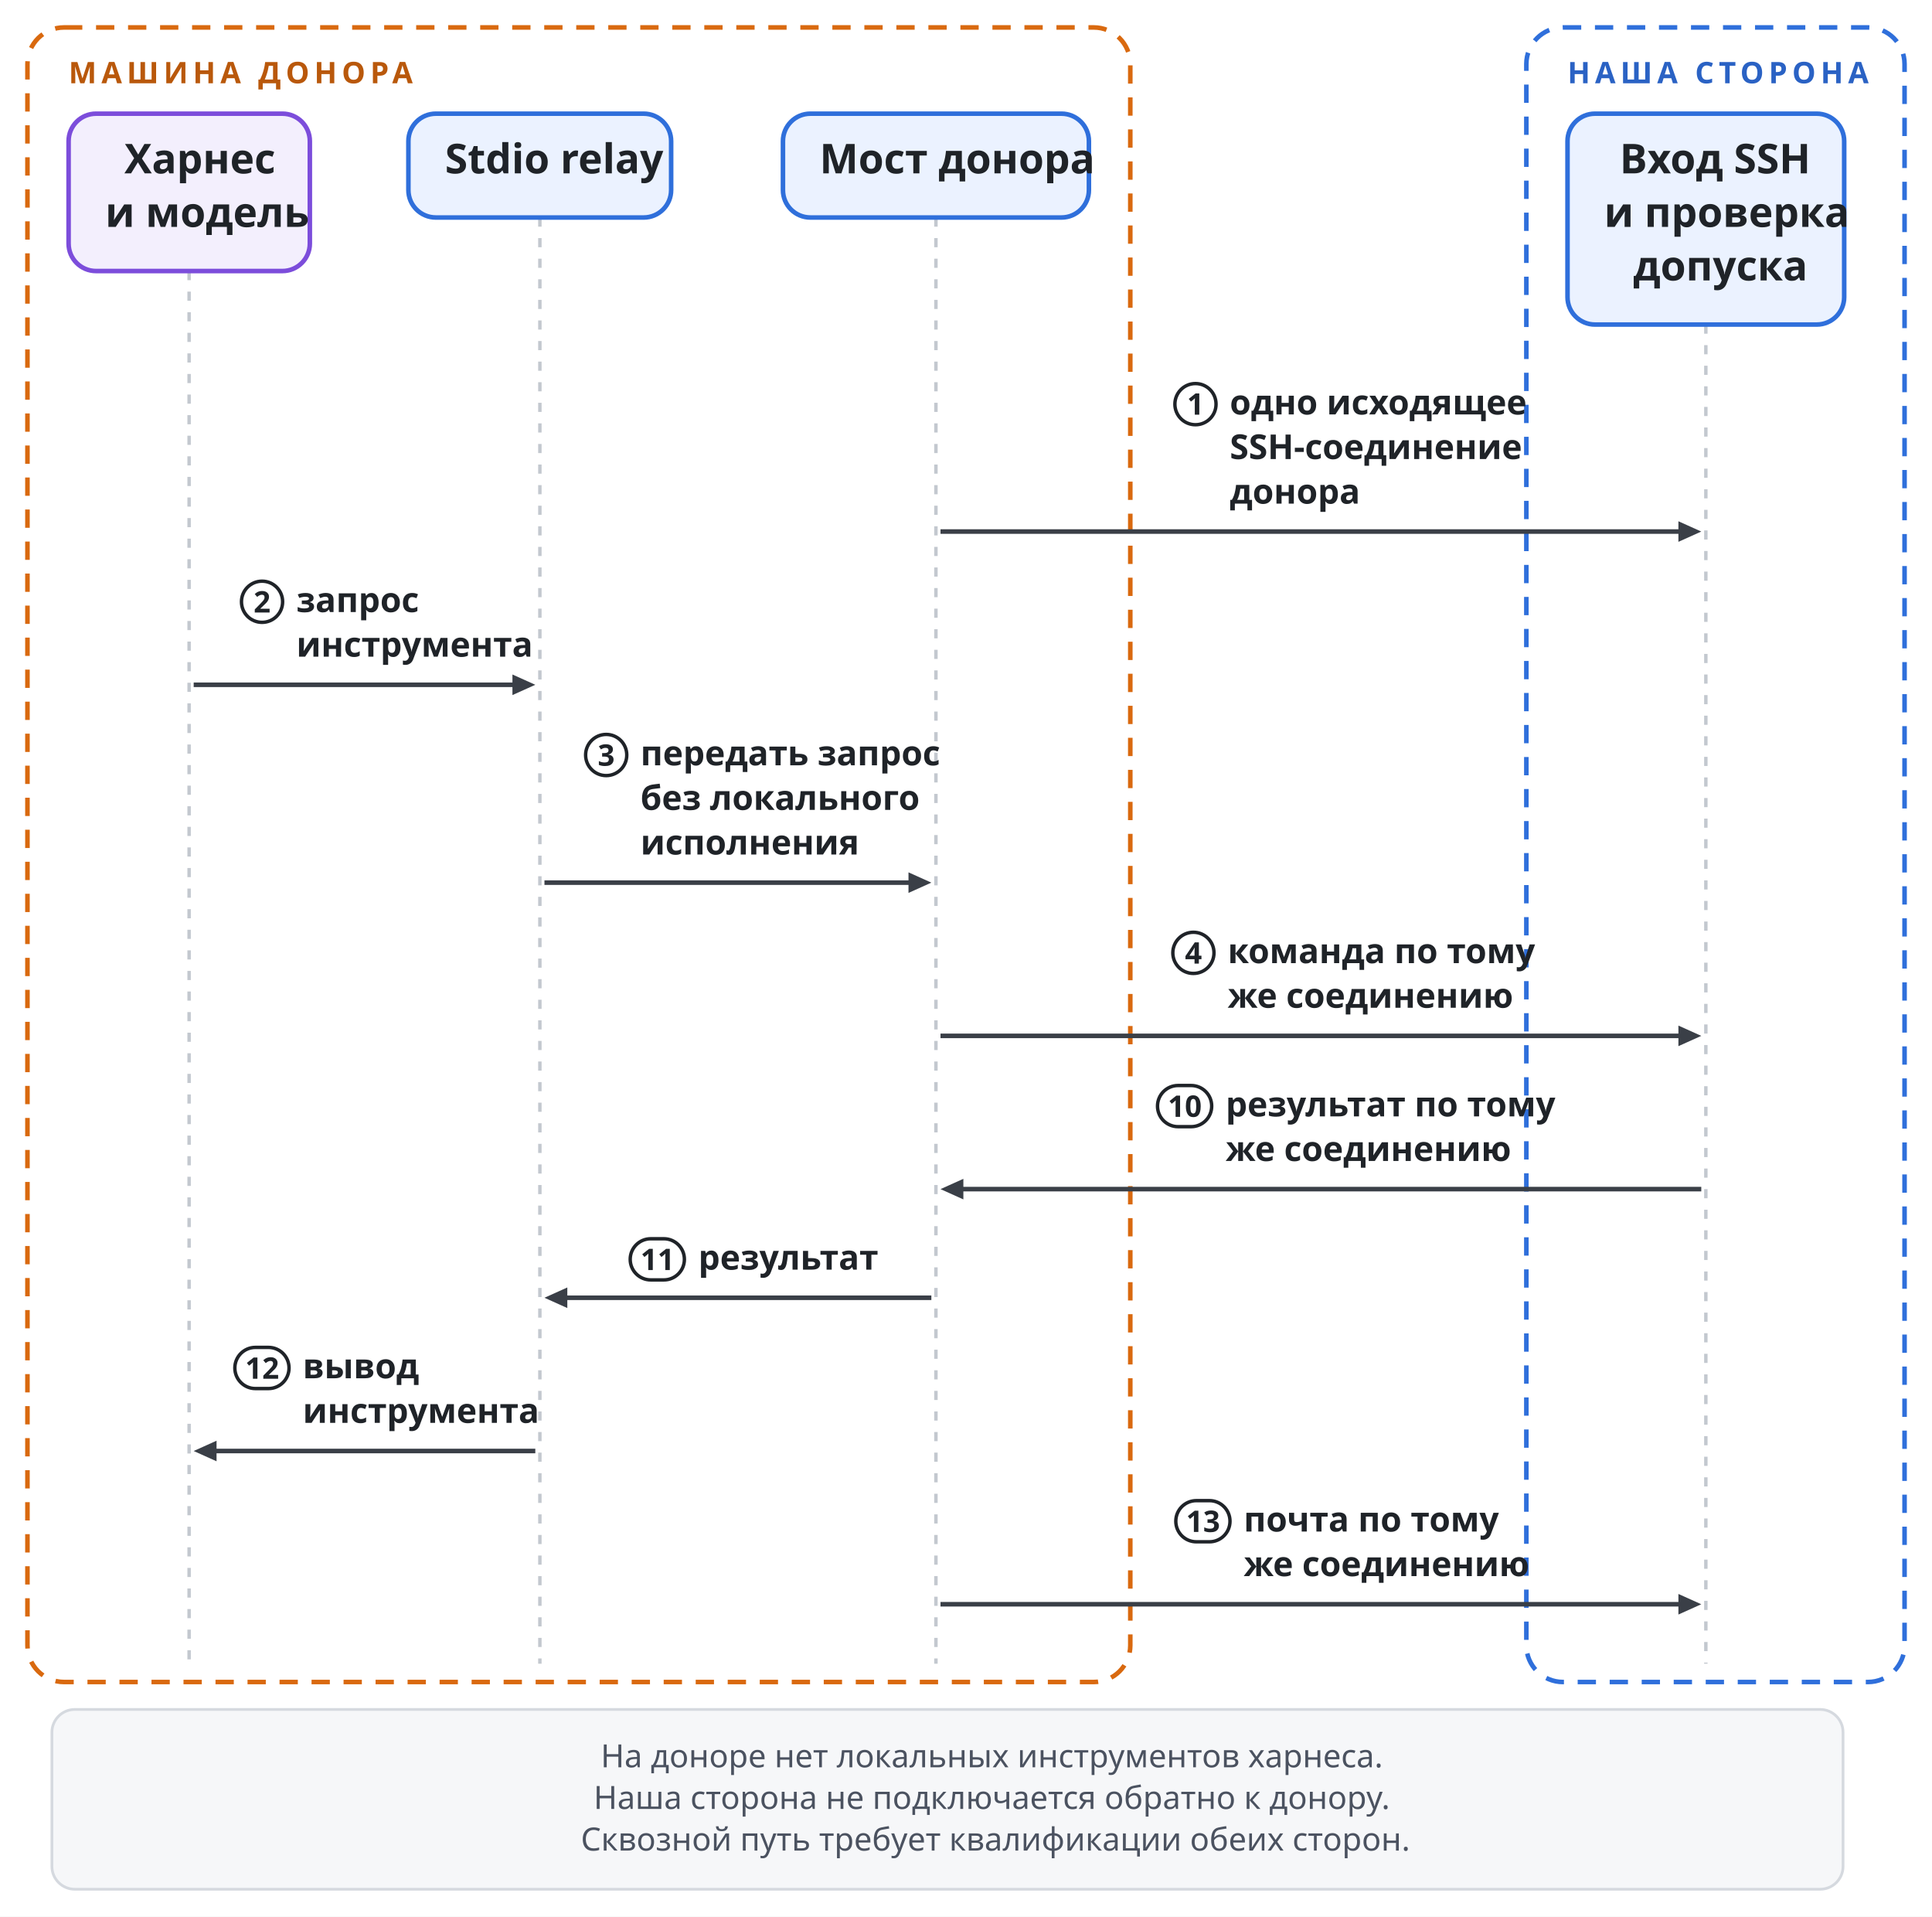
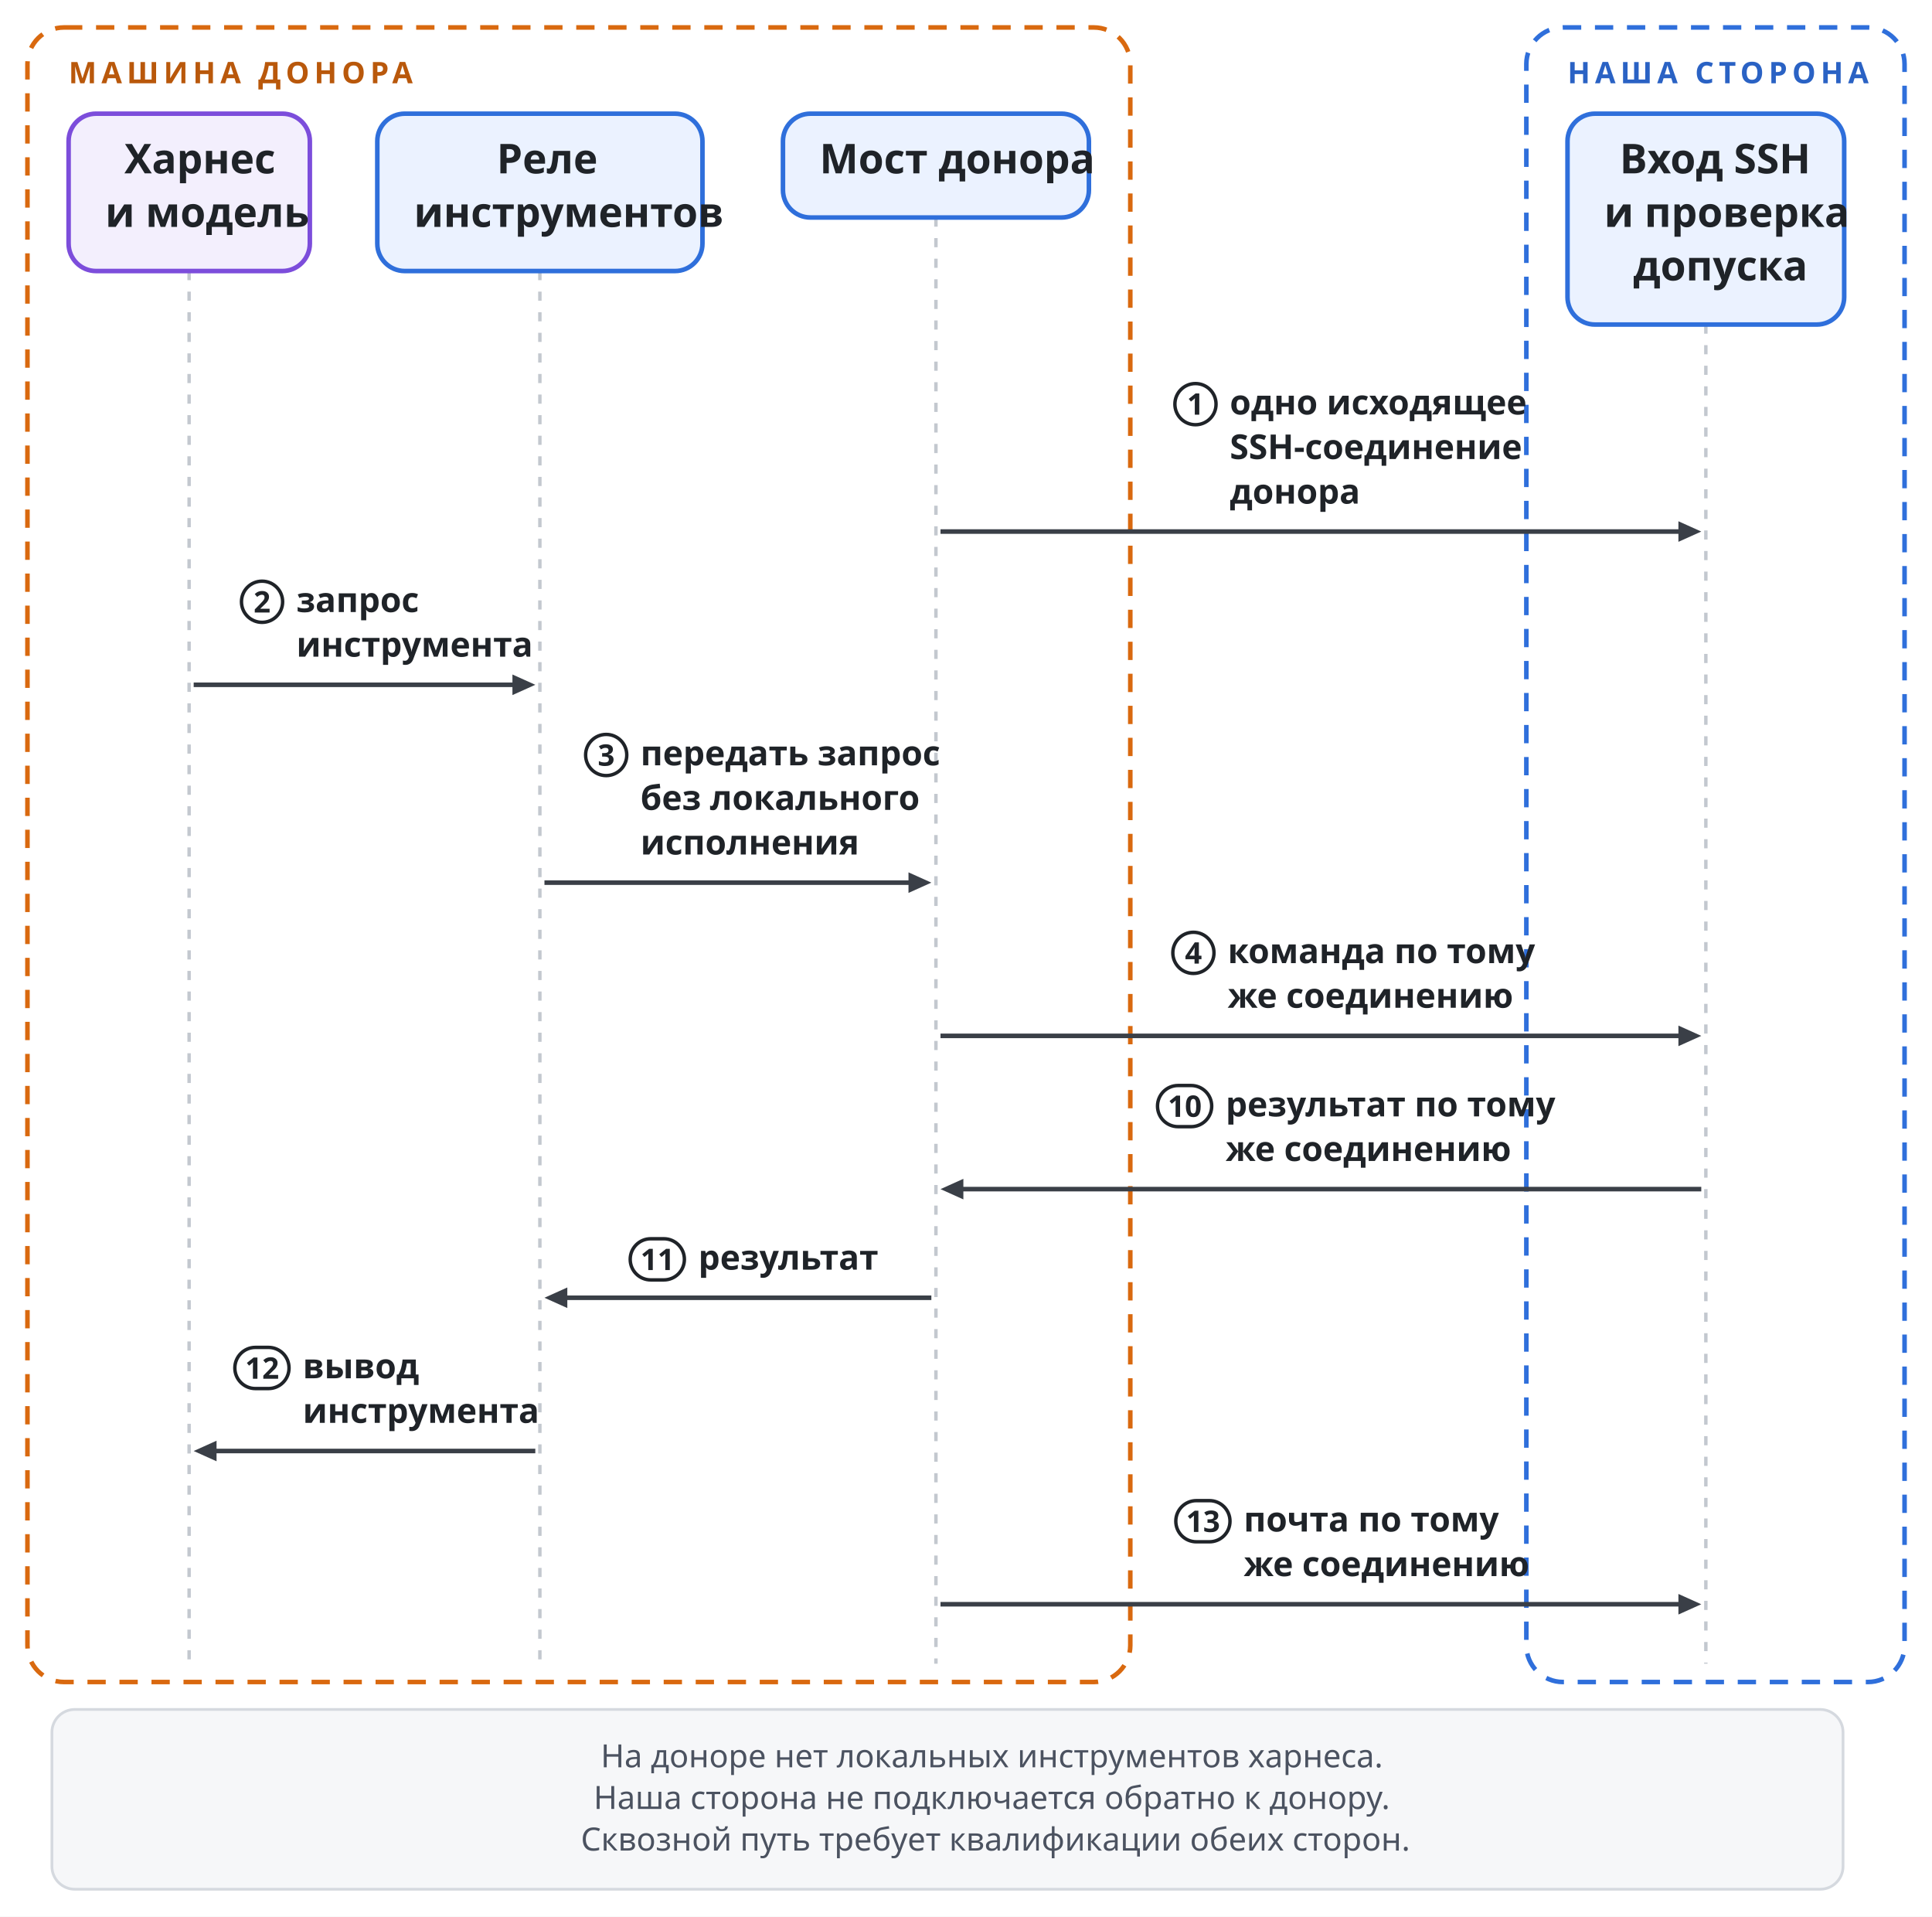
<svg xmlns="http://www.w3.org/2000/svg" width="844.9" height="838" viewBox="0 0 844.9 838">
  <rect width="844.9" height="838" fill="#ffffff" />
  <g transform="translate(12 12)">
    <g transform="translate(70.7 0)">
      <rect x="-70.7" y="0" width="482.3" height="723.4" rx="16" fill="none" stroke="#d9690f" stroke-width="2" stroke-dasharray="8 6" class="group" data-id="donor" />
      <rect x="584.8" y="0" width="165.4" height="723.4" rx="16" fill="none" stroke="#2f6fdb" stroke-width="2" stroke-dasharray="8 6" class="group" data-id="ours" />
      <rect x="-58.7" y="10" width="144.9" height="18.9" fill="#ffffff" class="plate" />
      <text x="-52.7" y="24.4" font-size="13" fill="#b9580b" letter-spacing="2.1">
        <tspan font-family="PT Sans, sans-serif" font-weight="bold">МАШИНА ДОНОРА</tspan>
      </text>
      <rect x="596.8" y="10" width="129.4" height="18.9" fill="#ffffff" class="plate" />
      <text x="602.8" y="24.4" font-size="13" fill="#2a62c4" letter-spacing="2.1">
        <tspan font-family="PT Sans, sans-serif" font-weight="bold">НАША СТОРОНА</tspan>
      </text>
      <line x1="0" y1="106.5" x2="0" y2="715.4" stroke="#c3c8cf" stroke-width="1.5" stroke-dasharray="4 5" />
-       <line x1="153.4" y1="83.1" x2="153.4" y2="715.4" stroke="#c3c8cf" stroke-width="1.5" stroke-dasharray="4 5" />
+       <line x1="153.4" y1="106.5" x2="153.4" y2="715.4" stroke="#c3c8cf" stroke-width="1.5" stroke-dasharray="4 5" />
      <line x1="326.6" y1="83.1" x2="326.6" y2="715.4" stroke="#c3c8cf" stroke-width="1.5" stroke-dasharray="4 5" />
      <line x1="663.3" y1="129.9" x2="663.3" y2="715.4" stroke="#c3c8cf" stroke-width="1.5" stroke-dasharray="4 5" />
      <rect x="-52.7" y="37.7" width="105.5" height="68.8" rx="12" fill="#f3effd" stroke="#7c4ddb" stroke-width="2" class="box" data-id="harness" />
      <text x="-28.3" y="63.8" font-size="18" fill="#1f2328">
        <tspan font-family="PT Sans, sans-serif" font-weight="bold">Харнес</tspan>
      </text>
      <text x="-36.7" y="87.2" font-size="18" fill="#1f2328">
        <tspan font-family="PT Sans, sans-serif" font-weight="bold">и модель</tspan>
      </text>
-       <rect x="95.9" y="37.7" width="114.9" height="45.4" rx="12" fill="#ebf2ff" stroke="#2f6fdb" stroke-width="2" class="box" data-id="relay" />
-       <text x="111.9" y="63.8" font-size="18" fill="#1f2328">
-         <tspan font-family="PT Sans, sans-serif" font-weight="bold">Stdio relay</tspan>
+       <rect x="82.3" y="37.7" width="142.2" height="68.8" rx="12" fill="#ebf2ff" stroke="#2f6fdb" stroke-width="2" class="box" data-id="relay" />
+       <text x="134.5" y="63.8" font-size="18" fill="#1f2328">
+         <tspan font-family="PT Sans, sans-serif" font-weight="bold">Реле</tspan>
+       </text>
+       <text x="98.3" y="87.2" font-size="18" fill="#1f2328">
+         <tspan font-family="PT Sans, sans-serif" font-weight="bold">инструментов</tspan>
      </text>
      <rect x="259.7" y="37.7" width="133.8" height="45.4" rx="12" fill="#ebf2ff" stroke="#2f6fdb" stroke-width="2" class="box" data-id="bridge" />
      <text x="275.7" y="63.8" font-size="18" fill="#1f2328">
        <tspan font-family="PT Sans, sans-serif" font-weight="bold">Мост донора</tspan>
      </text>
      <rect x="602.8" y="37.7" width="121" height="92.2" rx="12" fill="#ebf2ff" stroke="#2f6fdb" stroke-width="2" class="box" data-id="ssh" />
      <text x="625.6" y="63.8" font-size="18" fill="#1f2328">
        <tspan font-family="PT Sans, sans-serif" font-weight="bold">Вход SSH</tspan>
      </text>
      <text x="618.8" y="87.2" font-size="18" fill="#1f2328">
        <tspan font-family="PT Sans, sans-serif" font-weight="bold">и проверка</tspan>
      </text>
      <text x="631.5" y="110.6" font-size="18" fill="#1f2328">
        <tspan font-family="PT Sans, sans-serif" font-weight="bold">допуска</tspan>
      </text>
      <path d="M 328.6 220.4 L 655.3 220.4" fill="none" stroke="#3a3f47" stroke-width="2" class="edge" data-from="bridge" data-to="ssh" data-edge="m0" />
      <polygon points="661.3,220.4 651.3,215.9 651.3,224.9" fill="#3a3f47" />
      <rect x="427.1" y="153.9" width="142.1" height="60.5" fill="#ffffff" class="plate" />
      <g class="label" data-edge="m0">
        <circle cx="440.1" cy="164.7" r="9" fill="#ffffff" stroke="#1f2328" stroke-width="1.5" class="step" />
        <text x="436.4" y="169.3" font-size="13" fill="#1f2328">
          <tspan font-family="PT Sans, sans-serif" font-weight="bold">1</tspan>
        </text>
        <text x="455.1" y="169.2" font-size="15" fill="#1f2328">
          <tspan font-family="PT Sans, sans-serif" font-weight="bold">одно исходящее</tspan>
        </text>
        <text x="455.1" y="188.7" font-size="15" fill="#1f2328">
          <tspan font-family="PT Sans, sans-serif" font-weight="bold">SSH-соединение</tspan>
        </text>
        <text x="455.1" y="208.2" font-size="15" fill="#1f2328">
          <tspan font-family="PT Sans, sans-serif" font-weight="bold">донора</tspan>
        </text>
      </g>
      <path d="M 2 287.4 L 145.4 287.4" fill="none" stroke="#3a3f47" stroke-width="2" class="edge" data-from="harness" data-to="relay" data-edge="m1" />
      <polygon points="151.4,287.4 141.4,282.9 141.4,291.9" fill="#3a3f47" />
      <rect x="18.9" y="240.4" width="115.6" height="41" fill="#ffffff" class="plate" />
      <g class="label" data-edge="m1">
        <circle cx="31.9" cy="251.1" r="9" fill="#ffffff" stroke="#1f2328" stroke-width="1.5" class="step" />
        <text x="28.2" y="255.8" font-size="13" fill="#1f2328">
          <tspan font-family="PT Sans, sans-serif" font-weight="bold">2</tspan>
        </text>
        <text x="46.9" y="255.6" font-size="15" fill="#1f2328">
          <tspan font-family="PT Sans, sans-serif" font-weight="bold">запрос</tspan>
        </text>
        <text x="46.9" y="275.1" font-size="15" fill="#1f2328">
          <tspan font-family="PT Sans, sans-serif" font-weight="bold">инструмента</tspan>
        </text>
      </g>
      <path d="M 155.4 373.9 L 318.6 373.9" fill="none" stroke="#3a3f47" stroke-width="2" class="edge" data-from="relay" data-to="bridge" data-edge="m2" />
      <polygon points="324.6,373.9 314.6,369.4 314.6,378.4" fill="#3a3f47" />
      <rect x="169.4" y="307.4" width="141.2" height="60.5" fill="#ffffff" class="plate" />
      <g class="label" data-edge="m2">
        <circle cx="182.4" cy="318.1" r="9" fill="#ffffff" stroke="#1f2328" stroke-width="1.5" class="step" />
        <text x="178.7" y="322.8" font-size="13" fill="#1f2328">
          <tspan font-family="PT Sans, sans-serif" font-weight="bold">3</tspan>
        </text>
        <text x="197.4" y="322.6" font-size="15" fill="#1f2328">
          <tspan font-family="PT Sans, sans-serif" font-weight="bold">передать запрос</tspan>
        </text>
        <text x="197.4" y="342.1" font-size="15" fill="#1f2328">
          <tspan font-family="PT Sans, sans-serif" font-weight="bold">без локального</tspan>
        </text>
        <text x="197.4" y="361.6" font-size="15" fill="#1f2328">
          <tspan font-family="PT Sans, sans-serif" font-weight="bold">исполнения</tspan>
        </text>
      </g>
      <path d="M 328.6 440.9 L 655.3 440.9" fill="none" stroke="#3a3f47" stroke-width="2" class="edge" data-from="bridge" data-to="ssh" data-edge="m3" />
      <polygon points="661.3,440.9 651.3,436.4 651.3,445.4" fill="#3a3f47" />
      <rect x="426.2" y="393.9" width="143.9" height="41" fill="#ffffff" class="plate" />
      <g class="label" data-edge="m3">
        <circle cx="439.2" cy="404.6" r="9" fill="#ffffff" stroke="#1f2328" stroke-width="1.5" class="step" />
        <text x="435.5" y="409.3" font-size="13" fill="#1f2328">
          <tspan font-family="PT Sans, sans-serif" font-weight="bold">4</tspan>
        </text>
        <text x="454.2" y="409.1" font-size="15" fill="#1f2328">
          <tspan font-family="PT Sans, sans-serif" font-weight="bold">команда по тому</tspan>
        </text>
        <text x="454.2" y="428.6" font-size="15" fill="#1f2328">
          <tspan font-family="PT Sans, sans-serif" font-weight="bold">же соединению</tspan>
        </text>
      </g>
      <path d="M 661.3 507.9 L 334.6 507.9" fill="none" stroke="#3a3f47" stroke-width="2" class="edge" data-from="ssh" data-to="bridge" data-edge="m4" />
      <polygon points="328.6,507.9 338.6,512.4 338.6,503.4" fill="#3a3f47" />
      <rect x="419.5" y="460.9" width="157.3" height="41" fill="#ffffff" class="plate" />
      <g class="label" data-edge="m4">
        <rect x="423.5" y="462.6" width="23.7" height="18" rx="9" fill="#ffffff" stroke="#1f2328" stroke-width="1.5" class="step" />
        <text x="428" y="476.3" font-size="13" fill="#1f2328">
          <tspan font-family="PT Sans, sans-serif" font-weight="bold">10</tspan>
        </text>
        <text x="453.3" y="476.1" font-size="15" fill="#1f2328">
          <tspan font-family="PT Sans, sans-serif" font-weight="bold">результат по тому</tspan>
        </text>
        <text x="453.3" y="495.6" font-size="15" fill="#1f2328">
          <tspan font-family="PT Sans, sans-serif" font-weight="bold">же соединению</tspan>
        </text>
      </g>
      <path d="M 324.6 555.4 L 161.4 555.4" fill="none" stroke="#3a3f47" stroke-width="2" class="edge" data-from="bridge" data-to="relay" data-edge="m5" />
      <polygon points="155.4,555.4 165.4,559.9 165.4,550.9" fill="#3a3f47" />
      <rect x="188.9" y="527.9" width="102.2" height="21.5" fill="#ffffff" class="plate" />
      <g class="label" data-edge="m5">
        <rect x="192.9" y="529.6" width="23.7" height="18" rx="9" fill="#ffffff" stroke="#1f2328" stroke-width="1.5" class="step" />
        <text x="197.4" y="543.3" font-size="13" fill="#1f2328">
          <tspan font-family="PT Sans, sans-serif" font-weight="bold">11</tspan>
        </text>
        <text x="222.7" y="543.1" font-size="15" fill="#1f2328">
          <tspan font-family="PT Sans, sans-serif" font-weight="bold">результат</tspan>
        </text>
      </g>
      <path d="M 151.4 622.4 L 8 622.4" fill="none" stroke="#3a3f47" stroke-width="2" class="edge" data-from="relay" data-to="harness" data-edge="m6" />
      <polygon points="2,622.4 12,626.9 12,617.9" fill="#3a3f47" />
      <rect x="16" y="575.4" width="121.4" height="41" fill="#ffffff" class="plate" />
      <g class="label" data-edge="m6">
        <rect x="20" y="577.1" width="23.7" height="18" rx="9" fill="#ffffff" stroke="#1f2328" stroke-width="1.5" class="step" />
        <text x="24.5" y="590.8" font-size="13" fill="#1f2328">
          <tspan font-family="PT Sans, sans-serif" font-weight="bold">12</tspan>
        </text>
        <text x="49.7" y="590.6" font-size="15" fill="#1f2328">
          <tspan font-family="PT Sans, sans-serif" font-weight="bold">вывод</tspan>
        </text>
        <text x="49.7" y="610.1" font-size="15" fill="#1f2328">
          <tspan font-family="PT Sans, sans-serif" font-weight="bold">инструмента</tspan>
        </text>
      </g>
      <path d="M 328.6 689.4 L 655.3 689.4" fill="none" stroke="#3a3f47" stroke-width="2" class="edge" data-from="bridge" data-to="ssh" data-edge="m7" />
      <polygon points="661.3,689.4 651.3,684.9 651.3,693.9" fill="#3a3f47" />
      <rect x="427.5" y="642.4" width="141.3" height="41" fill="#ffffff" class="plate" />
      <g class="label" data-edge="m7">
        <rect x="431.5" y="644.1" width="23.7" height="18" rx="9" fill="#ffffff" stroke="#1f2328" stroke-width="1.5" class="step" />
        <text x="436" y="657.8" font-size="13" fill="#1f2328">
          <tspan font-family="PT Sans, sans-serif" font-weight="bold">13</tspan>
        </text>
        <text x="461.2" y="657.6" font-size="15" fill="#1f2328">
          <tspan font-family="PT Sans, sans-serif" font-weight="bold">почта по тому</tspan>
        </text>
        <text x="461.2" y="677.1" font-size="15" fill="#1f2328">
          <tspan font-family="PT Sans, sans-serif" font-weight="bold">же соединению</tspan>
        </text>
      </g>
      <rect x="-60" y="735.4" width="783.3" height="78.6" rx="10" fill="#f6f7f9" stroke="#d5d9df" stroke-width="1.2" class="note" />
      <text x="180" y="760.7" font-size="14" fill="#4b5260">
        <tspan font-family="PT Sans, sans-serif">На доноре нет локальных инструментов харнеса.</tspan>
      </text>
      <text x="176.9" y="778.9" font-size="14" fill="#4b5260">
        <tspan font-family="PT Sans, sans-serif">Наша сторона не подключается обратно к донору.</tspan>
      </text>
      <text x="171.3" y="797.1" font-size="14" fill="#4b5260">
        <tspan font-family="PT Sans, sans-serif">Сквозной путь требует квалификации обеих сторон.</tspan>
      </text>
    </g>
  </g>
</svg>
